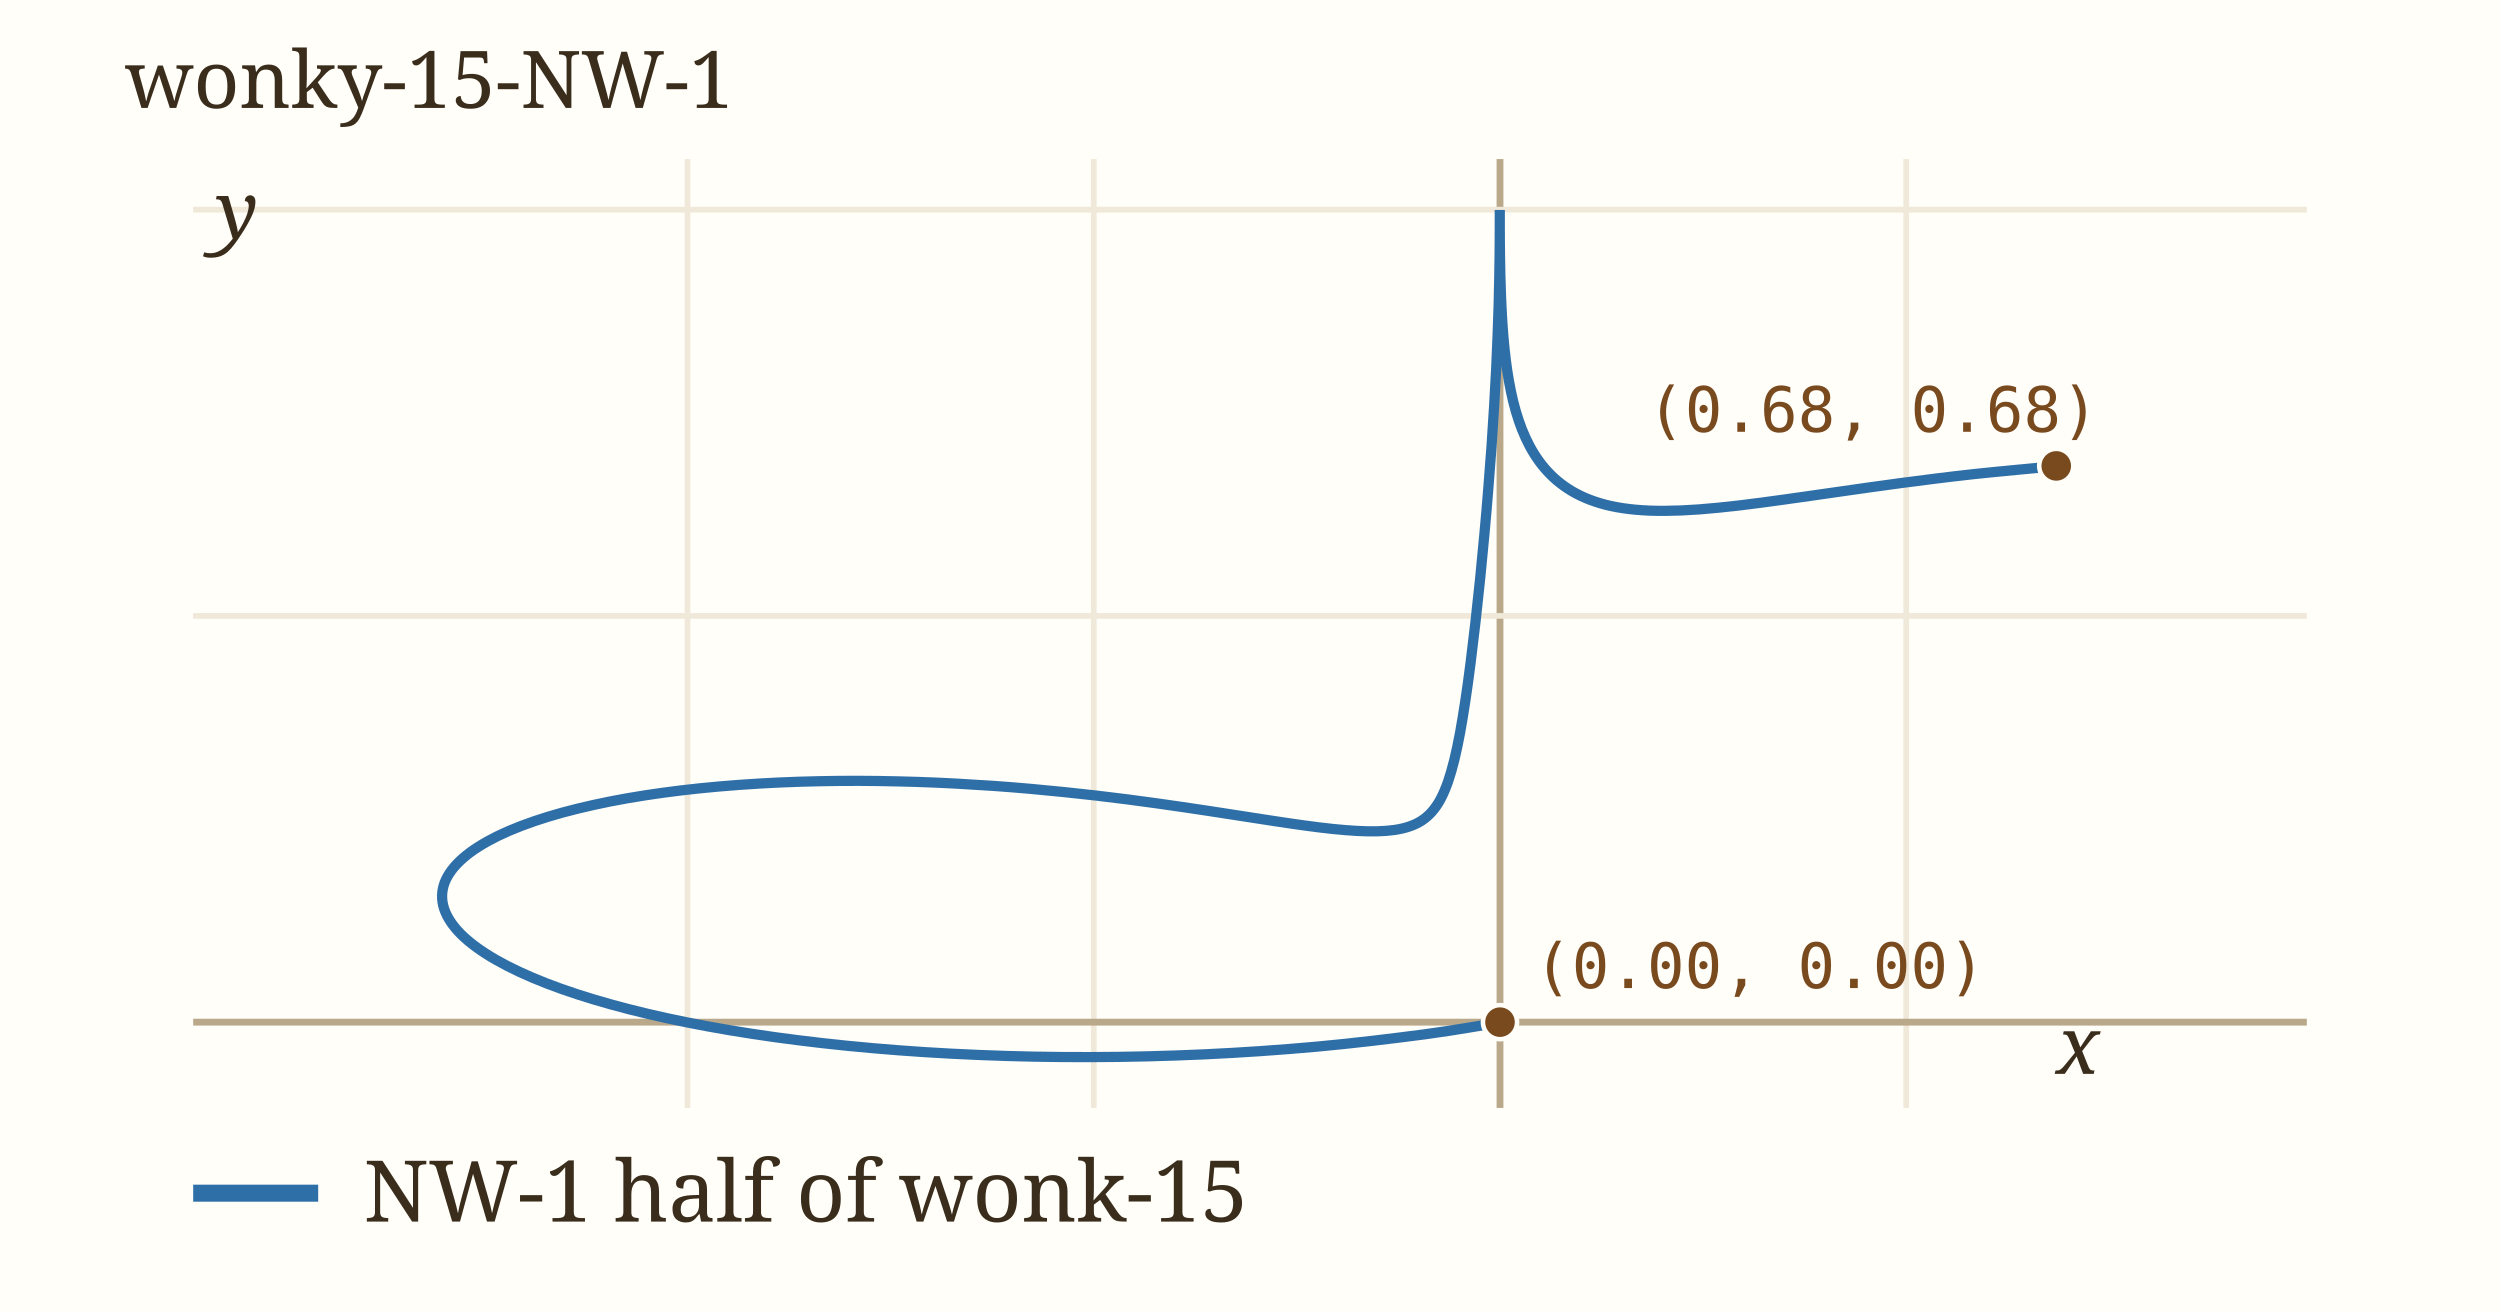
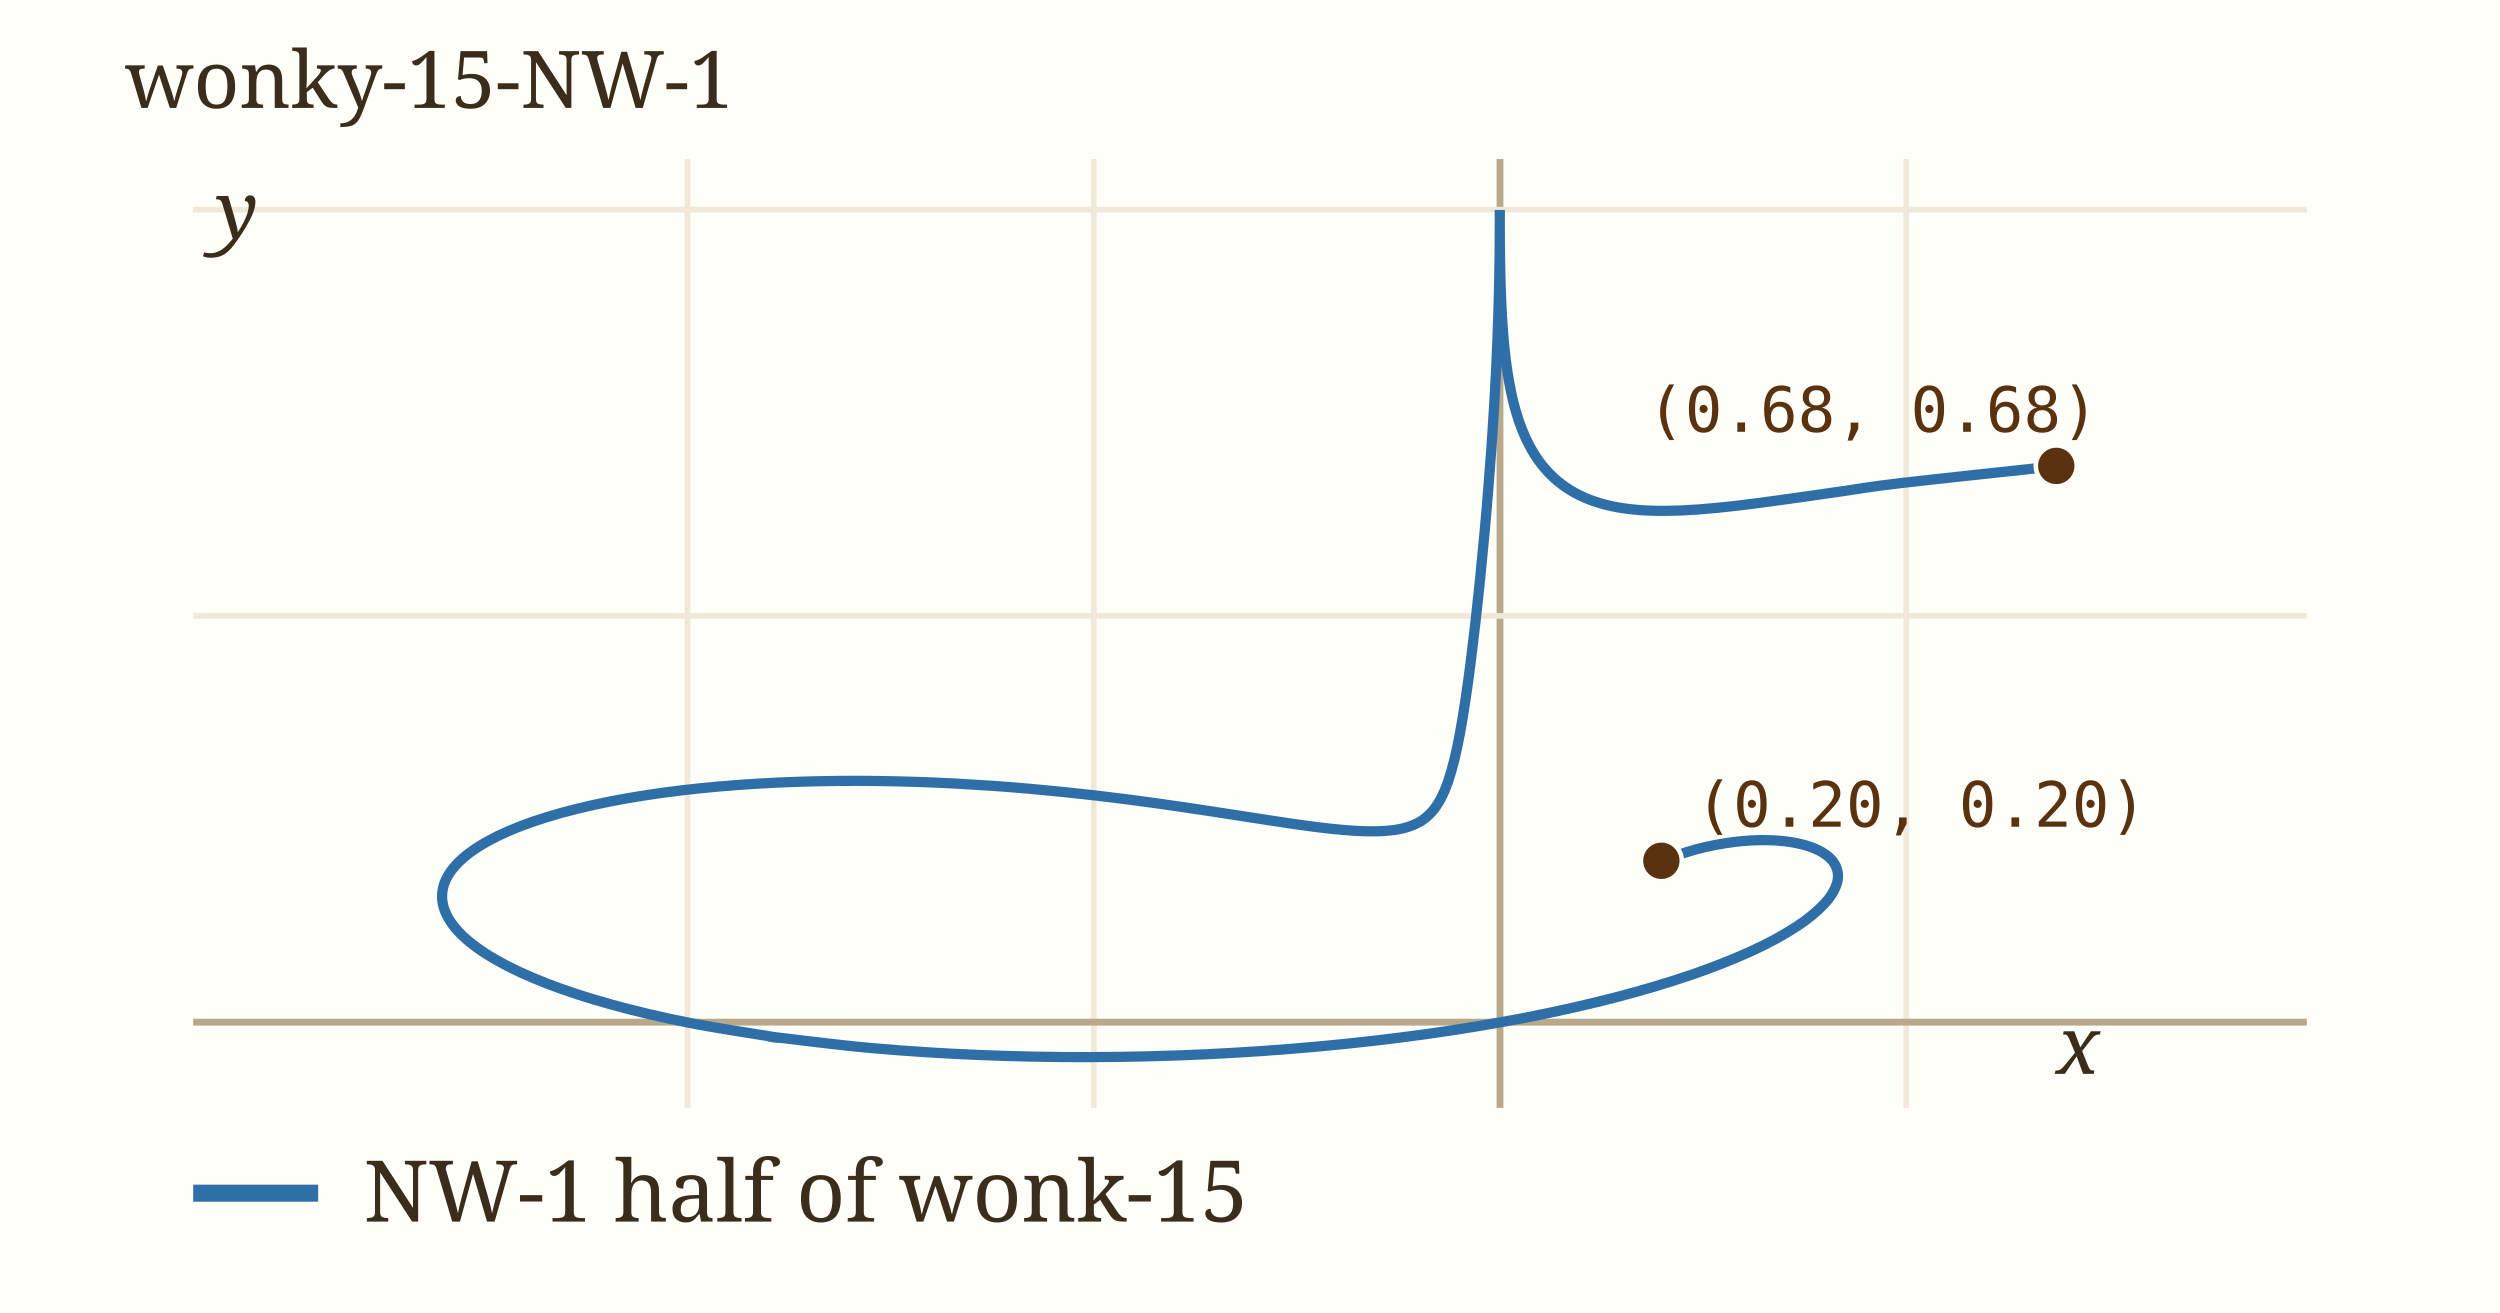
<svg xmlns="http://www.w3.org/2000/svg" viewBox="0 0 440 231" width="440" height="231" role="img" aria-label="wonky-15-NW-1" data-panel="wonky-15-NW-1">
  <rect x="0" y="0" width="440" height="231" fill="#fffef9" />
  <clipPath id="clip-wonky-15-NW-1">
    <rect x="34" y="28" width="372" height="167" />
  </clipPath>
  <g clip-path="url(#clip-wonky-15-NW-1)">
    <line x1="121.0" x2="121.0" y1="28" y2="195" stroke="#f0e8d8" stroke-width="1" />
    <text x="121.0" y="209.0" font-family="ui-monospace, Menlo, monospace" font-size="11" fill="#9c8a6a" text-anchor="middle">-1</text>
    <line x1="192.5" x2="192.5" y1="28" y2="195" stroke="#f0e8d8" stroke-width="1" />
    <text x="192.5" y="209.0" font-family="ui-monospace, Menlo, monospace" font-size="11" fill="#9c8a6a" text-anchor="middle">-0.5</text>
    <line x1="264.0" x2="264.0" y1="28" y2="195" stroke="#b9a98a" stroke-width="1.2" />
    <line x1="335.5" x2="335.5" y1="28" y2="195" stroke="#f0e8d8" stroke-width="1" />
    <text x="335.5" y="209.0" font-family="ui-monospace, Menlo, monospace" font-size="11" fill="#9c8a6a" text-anchor="middle">0.5</text>
    <line x1="34" x2="406" y1="179.9" y2="179.9" stroke="#b9a98a" stroke-width="1.2" />
    <line x1="34" x2="406" y1="108.4" y2="108.4" stroke="#f0e8d8" stroke-width="1" />
    <text x="28.0" y="112.4" font-family="ui-monospace, Menlo, monospace" font-size="11" fill="#9c8a6a" text-anchor="end">0.5</text>
    <line x1="34" x2="406" y1="36.9" y2="36.9" stroke="#f0e8d8" stroke-width="1" />
    <text x="28.0" y="40.9" font-family="ui-monospace, Menlo, monospace" font-size="11" fill="#9c8a6a" text-anchor="end">1</text>
-     <path d="M361.85,82.05 C361.72,82.07 363.48,81.88 361.03,82.12 C358.58,82.36 351.54,82.99 347.15,83.47 C342.77,83.95 338.62,84.49 334.72,85.00 C330.83,85.51 327.18,86.05 323.77,86.53 C320.35,87.01 317.19,87.49 314.23,87.89 C311.28,88.30 308.56,88.67 306.02,88.97 C303.48,89.26 301.16,89.50 298.99,89.66 C296.82,89.82 294.84,89.90 292.99,89.91 C291.14,89.92 289.46,89.86 287.88,89.71 C286.31,89.57 284.88,89.35 283.54,89.06 C282.20,88.77 280.99,88.40 279.85,87.97 C278.71,87.54 277.68,87.04 276.72,86.48 C275.76,85.92 274.89,85.29 274.08,84.62 C273.27,83.94 272.54,83.20 271.86,82.41 C271.18,81.62 270.58,80.78 270.02,79.89 C269.46,79.00 268.96,78.06 268.51,77.08 C268.05,76.09 267.65,75.06 267.29,73.99 C266.92,72.91 266.61,71.80 266.32,70.65 C266.04,69.50 265.80,68.30 265.58,67.09 C265.36,65.87 265.18,64.62 265.02,63.36 C264.86,62.10 264.74,60.80 264.62,59.52 C264.51,58.24 264.42,56.93 264.35,55.66 C264.27,54.39 264.22,53.12 264.17,51.89 C264.12,50.67 264.09,49.46 264.06,48.32 C264.03,47.19 264.02,46.09 264.00,45.08 C263.99,44.07 263.98,43.11 263.97,42.27 C263.97,41.42 263.97,40.64 263.96,39.99 C263.96,39.33 263.96,38.76 263.96,38.31 C263.96,37.86 263.96,37.52 263.96,37.29 C263.96,37.06 263.96,36.95 263.96,36.95 C263.96,36.95 263.96,37.06 263.96,37.29 C263.96,37.52 263.96,37.86 263.96,38.31 C263.96,38.77 263.96,39.34 263.96,40.02 C263.95,40.70 263.95,41.49 263.95,42.40 C263.94,43.31 263.93,44.33 263.92,45.47 C263.90,46.61 263.89,47.87 263.86,49.24 C263.83,50.62 263.80,52.11 263.76,53.73 C263.71,55.34 263.65,57.08 263.58,58.94 C263.51,60.79 263.43,62.77 263.33,64.85 C263.23,66.93 263.11,69.14 262.97,71.42 C262.83,73.71 262.68,76.11 262.51,78.56 C262.33,81.01 262.14,83.57 261.93,86.13 C261.73,88.70 261.50,91.34 261.26,93.95 C261.02,96.55 260.77,99.21 260.51,101.79 C260.24,104.36 259.97,106.95 259.69,109.42 C259.41,111.89 259.12,114.32 258.83,116.60 C258.54,118.89 258.24,121.10 257.93,123.14 C257.62,125.18 257.31,127.11 256.99,128.87 C256.66,130.63 256.33,132.24 255.97,133.70 C255.61,135.16 255.24,136.45 254.84,137.61 C254.43,138.76 254.01,139.76 253.54,140.64 C253.07,141.51 252.57,142.24 252.01,142.87 C251.45,143.51 250.85,144.01 250.19,144.45 C249.52,144.88 248.81,145.20 248.02,145.47 C247.23,145.74 246.39,145.93 245.46,146.07 C244.52,146.20 243.53,146.28 242.42,146.31 C241.32,146.34 240.14,146.31 238.84,146.24 C237.54,146.17 236.15,146.06 234.60,145.90 C233.05,145.74 231.40,145.53 229.56,145.28 C227.72,145.03 225.75,144.74 223.57,144.40 C221.38,144.07 219.03,143.70 216.45,143.30 C213.86,142.90 211.08,142.46 208.06,142.03 C205.04,141.59 201.79,141.12 198.32,140.68 C194.85,140.24 191.13,139.79 187.23,139.40 C183.33,139.00 179.18,138.62 174.90,138.32 C170.63,138.03 166.13,137.77 161.59,137.62 C157.05,137.48 152.32,137.39 147.66,137.44 C142.99,137.49 138.21,137.63 133.59,137.91 C128.98,138.18 124.34,138.58 119.97,139.10 C115.60,139.63 111.30,140.28 107.38,141.06 C103.45,141.84 99.71,142.75 96.42,143.76 C93.13,144.77 90.13,145.91 87.64,147.12 C85.15,148.34 83.04,149.67 81.48,151.04 C79.91,152.41 78.81,153.88 78.25,155.35 C77.70,156.83 77.66,158.37 78.15,159.89 C78.64,161.41 79.67,162.97 81.19,164.48 C82.71,165.98 84.78,167.49 87.28,168.92 C89.78,170.36 92.80,171.76 96.17,173.07 C99.55,174.38 103.41,175.64 107.54,176.78 C111.67,177.93 116.17,178.99 120.96,179.95 C125.75,180.91 130.88,181.77 136.30,182.53 C141.72,183.28 147.53,183.95 153.51,184.47 C159.49,185.00 165.79,185.41 172.18,185.67 C178.57,185.94 185.21,186.07 191.83,186.05 C198.44,186.04 205.23,185.87 211.89,185.57 C218.54,185.26 225.27,184.80 231.76,184.21 C238.25,183.62 245.45,182.74 250.82,182.03 C256.19,181.32 261.77,180.29 263.96,179.95" fill="none" stroke="#2f6fa8" stroke-width="1.8" stroke-linecap="round" data-path="wonky-15-NW-1" />
-     <circle cx="361.9" cy="82.0" r="3" fill="#7a4a1f" stroke="#fffef9" stroke-width="0.8" />
-     <text x="289.9" y="76.0" font-family="ui-monospace, Menlo, monospace" font-size="11" fill="#7a4a1f">(0.68, 0.68)</text>
-     <circle cx="264.0" cy="179.9" r="3" fill="#7a4a1f" stroke="#fffef9" stroke-width="0.8" />
-     <text x="270.0" y="173.9" font-family="ui-monospace, Menlo, monospace" font-size="11" fill="#7a4a1f">(0.00, 0.00)</text>
+     <path d="M361.85,82.05 C357.33,82.55 341.07,84.26 334.72,85.00 C328.38,85.75 327.18,86.05 323.77,86.53 C320.35,87.01 317.19,87.49 314.23,87.89 C311.28,88.30 308.56,88.67 306.02,88.97 C303.48,89.26 301.16,89.50 298.99,89.66 C296.82,89.82 294.84,89.90 292.99,89.91 C291.14,89.92 289.46,89.86 287.88,89.71 C286.31,89.57 284.88,89.35 283.54,89.06 C282.20,88.77 280.99,88.40 279.85,87.97 C278.71,87.54 277.68,87.04 276.72,86.48 C275.76,85.92 274.89,85.29 274.08,84.62 C273.27,83.94 272.54,83.20 271.86,82.41 C271.18,81.62 270.58,80.78 270.02,79.89 C269.46,79.00 268.96,78.06 268.51,77.08 C268.05,76.09 267.65,75.06 267.29,73.99 C266.92,72.91 266.61,71.80 266.32,70.65 C266.04,69.50 265.80,68.30 265.58,67.09 C265.36,65.87 265.18,64.62 265.02,63.36 C264.86,62.10 264.74,60.80 264.62,59.52 C264.51,58.24 264.42,56.93 264.35,55.66 C264.27,54.39 264.22,53.12 264.17,51.89 C264.12,50.67 264.09,49.46 264.06,48.32 C264.03,47.19 264.02,46.09 264.00,45.08 C263.99,44.07 263.98,43.11 263.97,42.27 C263.97,41.42 263.97,40.64 263.96,39.99 C263.96,39.33 263.96,38.76 263.96,38.31 C263.96,37.86 263.96,37.52 263.96,37.29 C263.96,37.06 263.96,36.95 263.96,36.95 C263.96,36.95 263.96,37.06 263.96,37.29 C263.96,37.52 263.96,37.86 263.96,38.31 C263.96,38.77 263.96,39.34 263.96,40.02 C263.95,40.70 263.95,41.49 263.95,42.40 C263.94,43.31 263.93,44.33 263.92,45.47 C263.90,46.61 263.89,47.87 263.86,49.24 C263.83,50.62 263.80,52.11 263.76,53.73 C263.71,55.34 263.65,57.08 263.58,58.94 C263.51,60.79 263.43,62.77 263.33,64.85 C263.23,66.93 263.11,69.14 262.97,71.42 C262.83,73.71 262.68,76.11 262.51,78.56 C262.33,81.01 262.14,83.57 261.93,86.13 C261.73,88.70 261.50,91.34 261.26,93.95 C261.02,96.55 260.77,99.21 260.51,101.79 C260.24,104.36 259.97,106.95 259.69,109.42 C259.41,111.89 259.12,114.32 258.83,116.60 C258.54,118.89 258.24,121.10 257.93,123.14 C257.62,125.18 257.31,127.11 256.99,128.87 C256.66,130.63 256.33,132.24 255.97,133.70 C255.61,135.16 255.24,136.45 254.84,137.61 C254.43,138.76 254.01,139.76 253.54,140.64 C253.07,141.51 252.57,142.24 252.01,142.87 C251.45,143.51 250.85,144.01 250.19,144.45 C249.52,144.88 248.81,145.20 248.02,145.47 C247.23,145.74 246.39,145.93 245.46,146.07 C244.52,146.20 243.53,146.28 242.42,146.31 C241.32,146.34 240.14,146.31 238.84,146.24 C237.54,146.17 236.15,146.06 234.60,145.90 C233.05,145.74 231.40,145.53 229.56,145.28 C227.72,145.03 225.75,144.74 223.57,144.40 C221.38,144.07 219.03,143.70 216.45,143.30 C213.86,142.90 211.08,142.46 208.06,142.03 C205.04,141.59 201.79,141.12 198.32,140.68 C194.85,140.24 191.13,139.79 187.23,139.40 C183.33,139.00 179.18,138.62 174.90,138.32 C170.63,138.03 166.13,137.77 161.59,137.62 C157.05,137.48 152.32,137.39 147.66,137.44 C142.99,137.49 138.21,137.63 133.59,137.91 C128.98,138.18 124.34,138.58 119.97,139.10 C115.60,139.63 111.30,140.28 107.38,141.06 C103.45,141.84 99.71,142.75 96.42,143.76 C93.13,144.77 90.13,145.91 87.64,147.12 C85.15,148.34 83.04,149.67 81.48,151.04 C79.91,152.41 78.81,153.88 78.25,155.35 C77.70,156.83 77.66,158.37 78.15,159.89 C78.64,161.41 79.67,162.97 81.19,164.48 C82.71,165.98 84.78,167.49 87.28,168.92 C89.78,170.36 92.80,171.76 96.17,173.07 C99.55,174.38 103.41,175.64 107.54,176.78 C111.67,177.93 116.17,178.99 120.96,179.95 C125.75,180.91 133.74,182.10 136.30,182.53 C138.86,182.96 133.43,182.21 136.30,182.53 C139.17,182.85 147.53,183.95 153.51,184.47 C159.49,185.00 165.79,185.41 172.18,185.67 C178.57,185.94 185.21,186.07 191.83,186.05 C198.44,186.04 205.23,185.87 211.89,185.57 C218.54,185.26 225.27,184.80 231.76,184.21 C238.25,183.62 244.70,182.88 250.82,182.03 C256.94,181.18 262.92,180.18 268.49,179.11 C274.05,178.03 279.37,176.82 284.22,175.57 C289.07,174.32 293.57,172.96 297.58,171.60 C301.59,170.23 305.18,168.79 308.27,167.38 C311.36,165.97 313.97,164.52 316.11,163.13 C318.24,161.75 319.88,160.36 321.08,159.07 C322.28,157.79 322.98,156.54 323.31,155.41 C323.64,154.29 323.49,153.23 323.05,152.33 C322.61,151.42 321.75,150.62 320.67,149.98 C319.59,149.33 318.15,148.82 316.58,148.47 C315.02,148.12 313.16,147.91 311.25,147.87 C309.34,147.82 307.23,147.93 305.12,148.20 C303.01,148.47 300.78,148.89 298.61,149.46 C296.43,150.03 293.10,151.28 292.07,151.62 C291.04,151.95 292.38,151.50 292.44,151.47" fill="none" stroke="#2f6fa8" stroke-width="1.8" stroke-linecap="round" data-path="wonky-15-NW-1" />
+     <circle cx="292.4" cy="151.5" r="3.6" fill="#5a3210" stroke="#fffef9" stroke-width="0.8" />
+     <text x="298.4" y="145.5" font-family="ui-monospace, Menlo, monospace" font-size="11" fill="#5a3210">(0.20, 0.20)</text>
+     <circle cx="361.9" cy="82.0" r="3.6" fill="#5a3210" stroke="#fffef9" stroke-width="0.8" />
+     <text x="289.9" y="76.0" font-family="ui-monospace, Menlo, monospace" font-size="11" fill="#5a3210">(0.68, 0.68)</text>
  </g>
  <text x="361.9" y="189.0" font-family="Georgia, serif" font-size="14" font-style="italic" fill="#3b2d1c">x</text>
  <text x="38.0" y="42.0" font-family="Georgia, serif" font-size="14" font-style="italic" fill="#3b2d1c">y</text>
  <text x="22" y="19" font-family="Georgia, serif" font-size="14" fill="#3b2d1c">wonky-15-NW-1</text>
  <line x1="34" x2="56" y1="210" y2="210" stroke="#2f6fa8" stroke-width="3" />
  <text x="64" y="215" font-family="Georgia, serif" font-size="15" fill="#3b2d1c">NW-1 half of wonk-15</text>
</svg>
